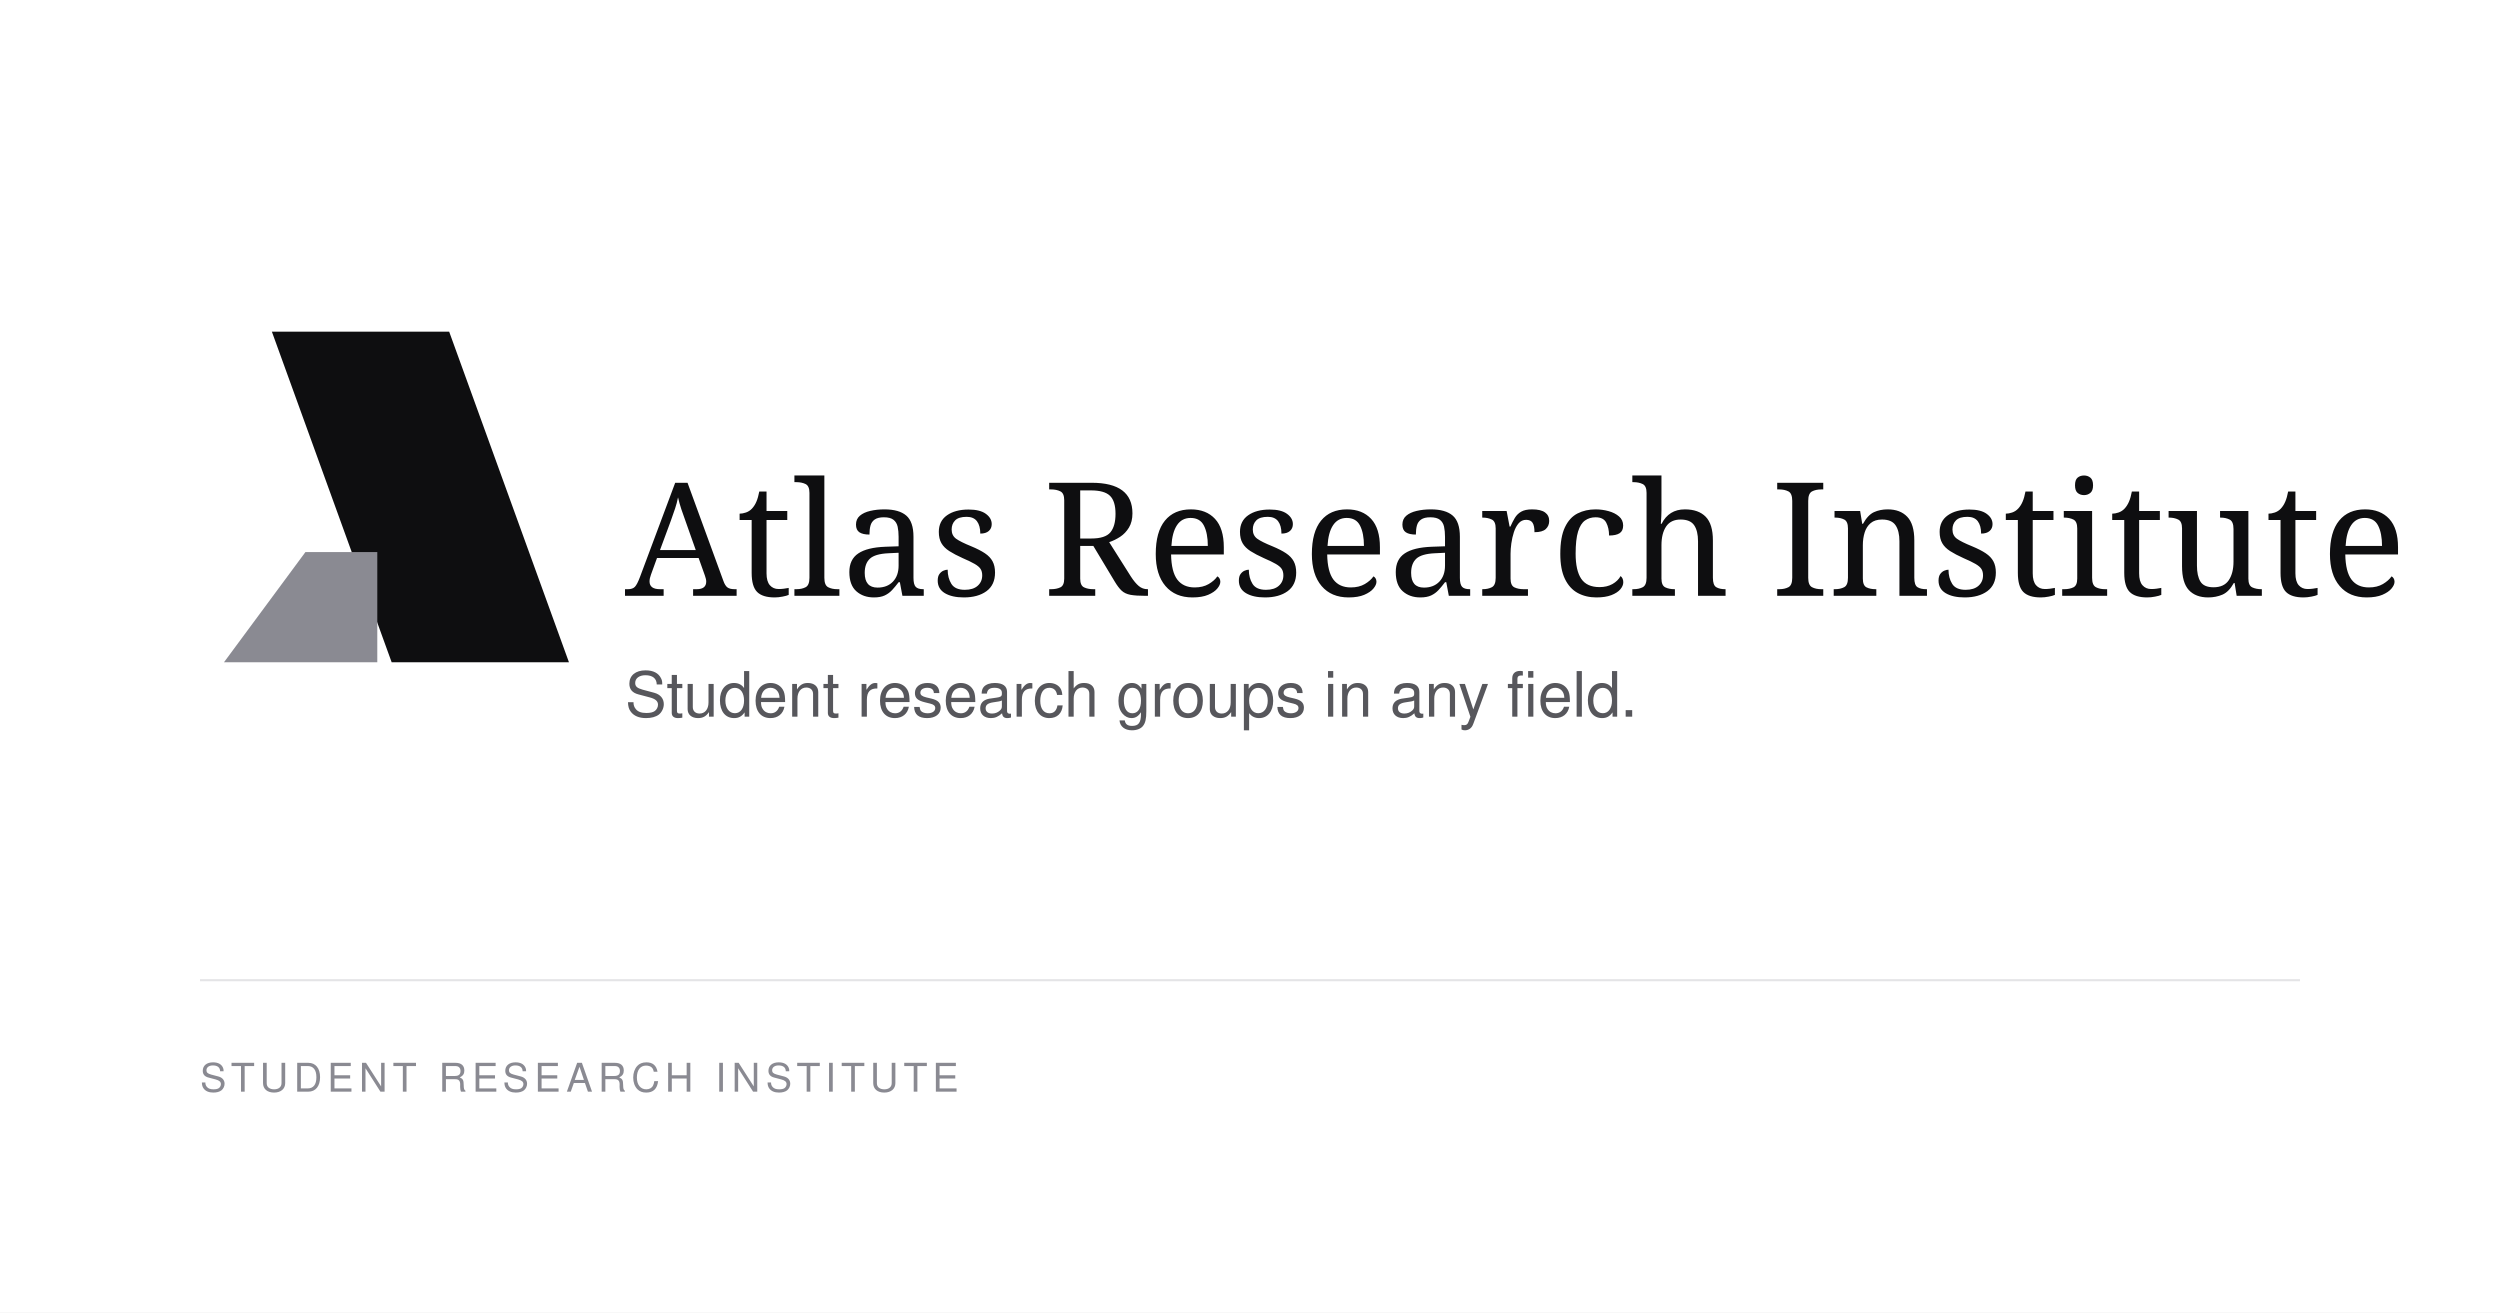
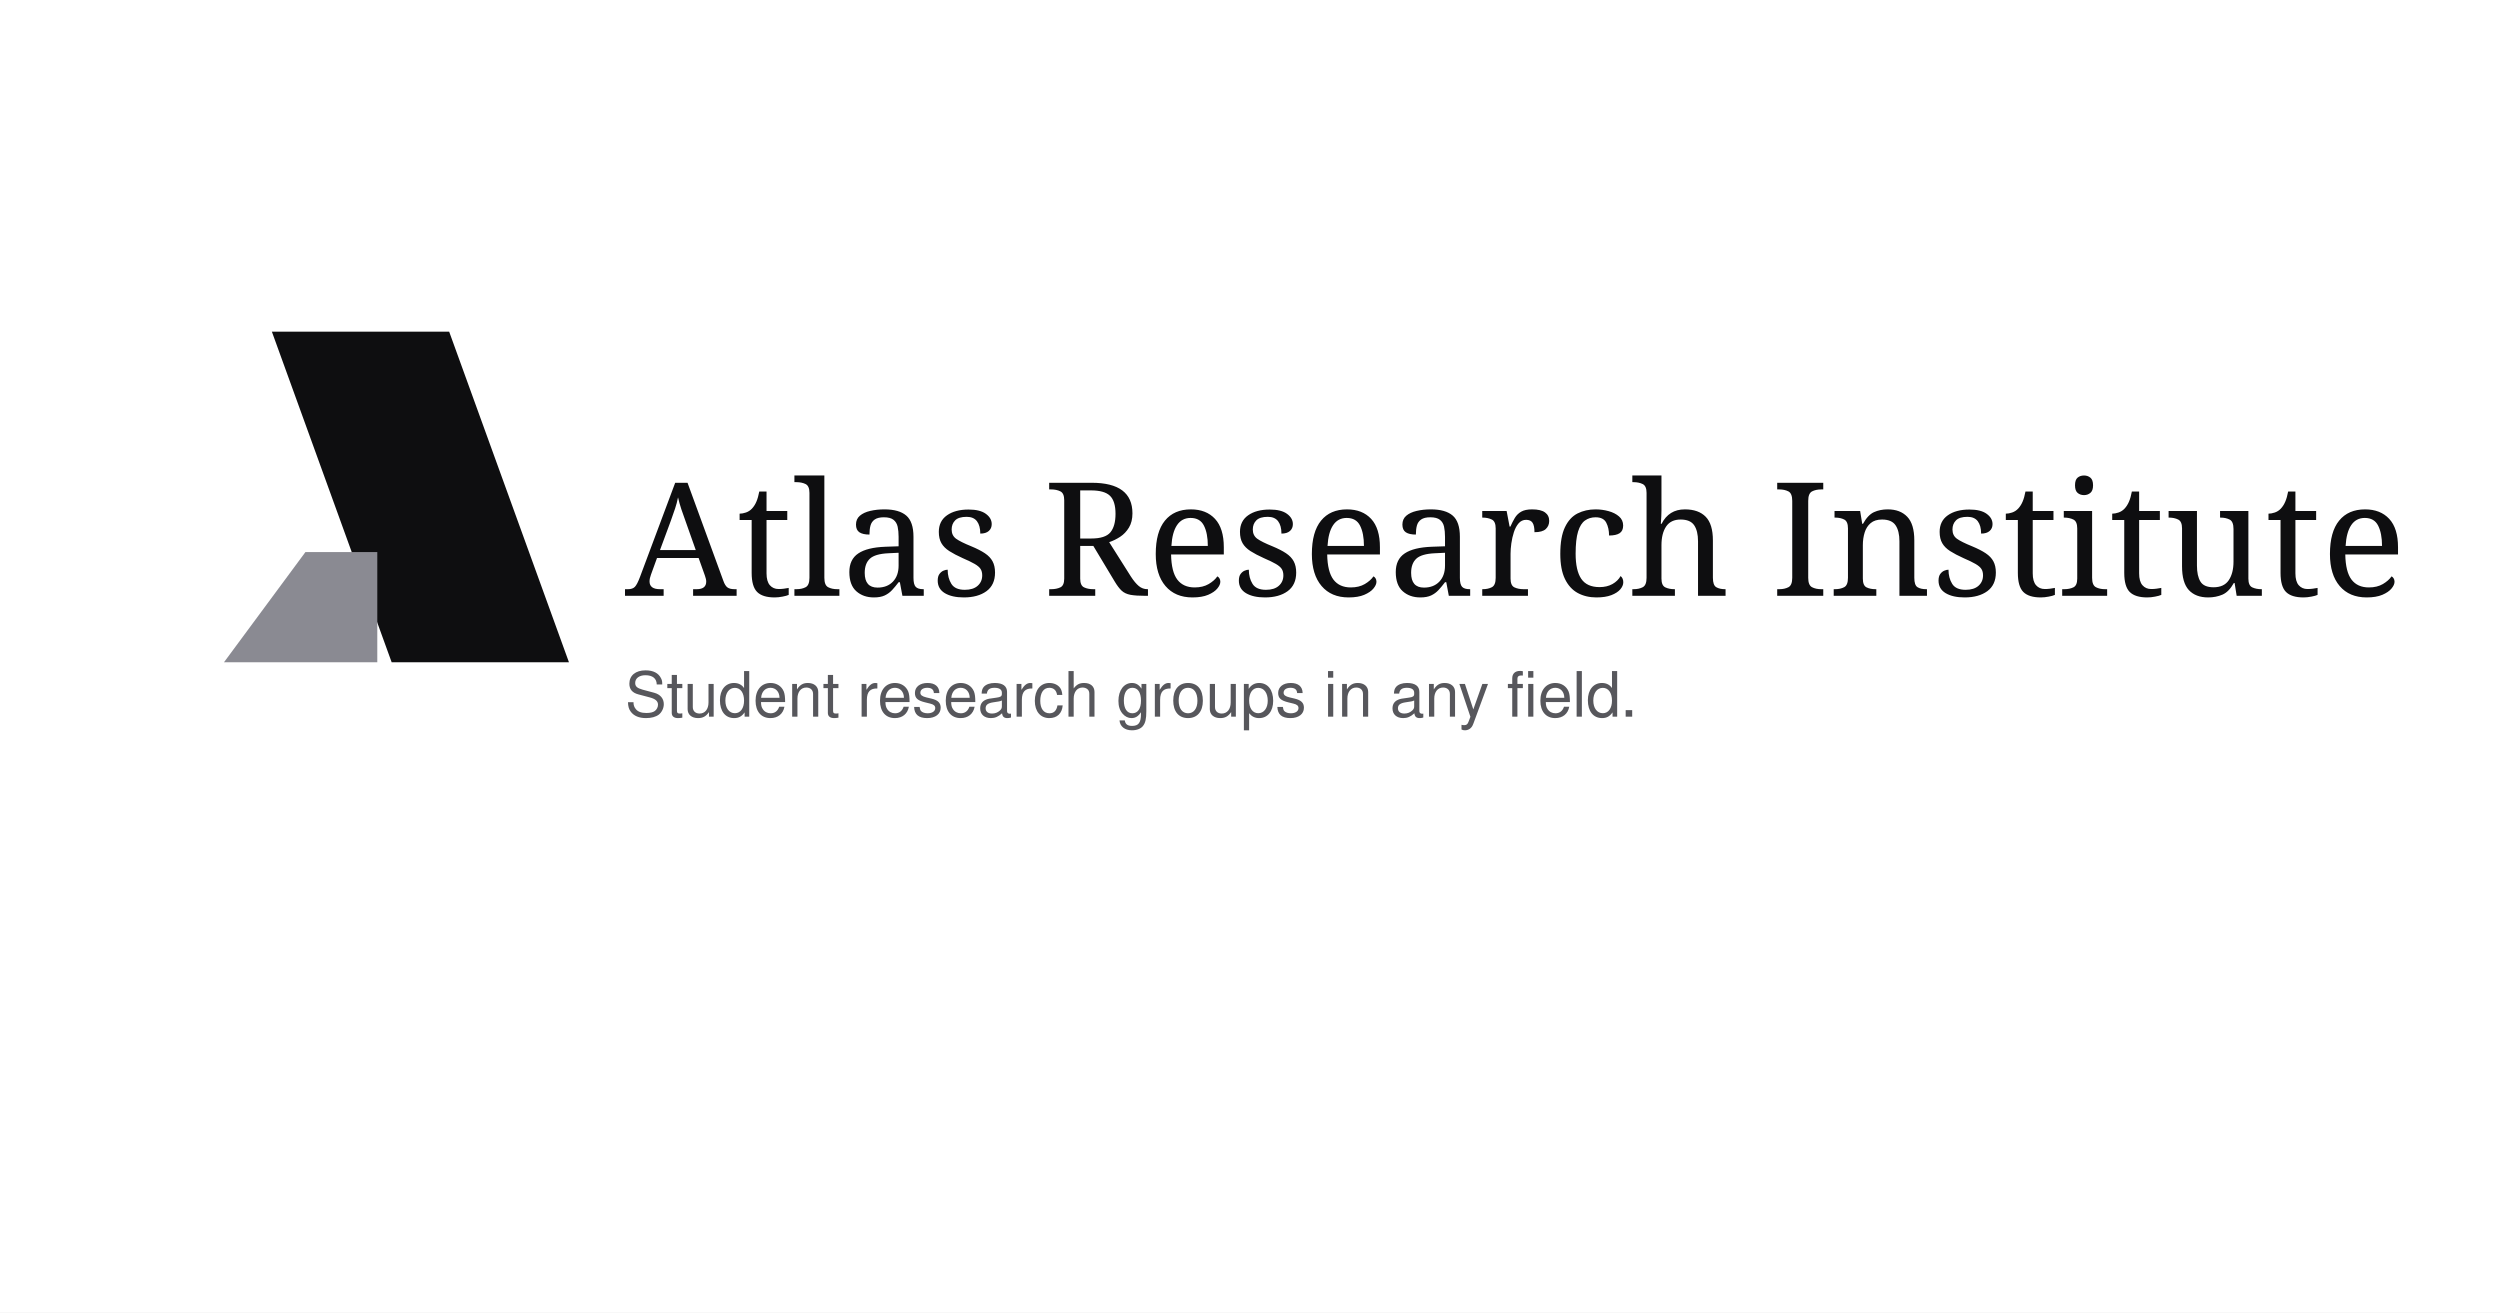
<svg xmlns="http://www.w3.org/2000/svg" viewBox="0 0 1200 630" width="1200" height="630">
  <rect width="1200" height="630" fill="#FFFFFF" />
  <g transform="translate(96 150) scale(1.15)">
    <path d="M30 8 L104 8 L154 146 L80 146 Z" fill="#0E0E10" />
    <path d="M44 100 L74 100 L74 146 L10 146 Z" fill="#8A8A92" />
  </g>
  <text x="300" y="286" font-family="Instrument Serif, Georgia, serif" font-size="76" fill="#0E0E10">Atlas Research Institute</text>
  <text x="300" y="344" font-family="Archivo, Helvetica, Arial, sans-serif" font-size="30" fill="#57575C">Student research groups in any field.</text>
-   <rect x="96" y="470" width="1008" height="1" fill="#E4E4E6" />
-   <text x="96" y="524" font-family="Archivo, Helvetica, Arial, sans-serif" font-size="19" letter-spacing="2.6" fill="#8A8A92">STUDENT RESEARCH INSTITUTE</text>
</svg>
